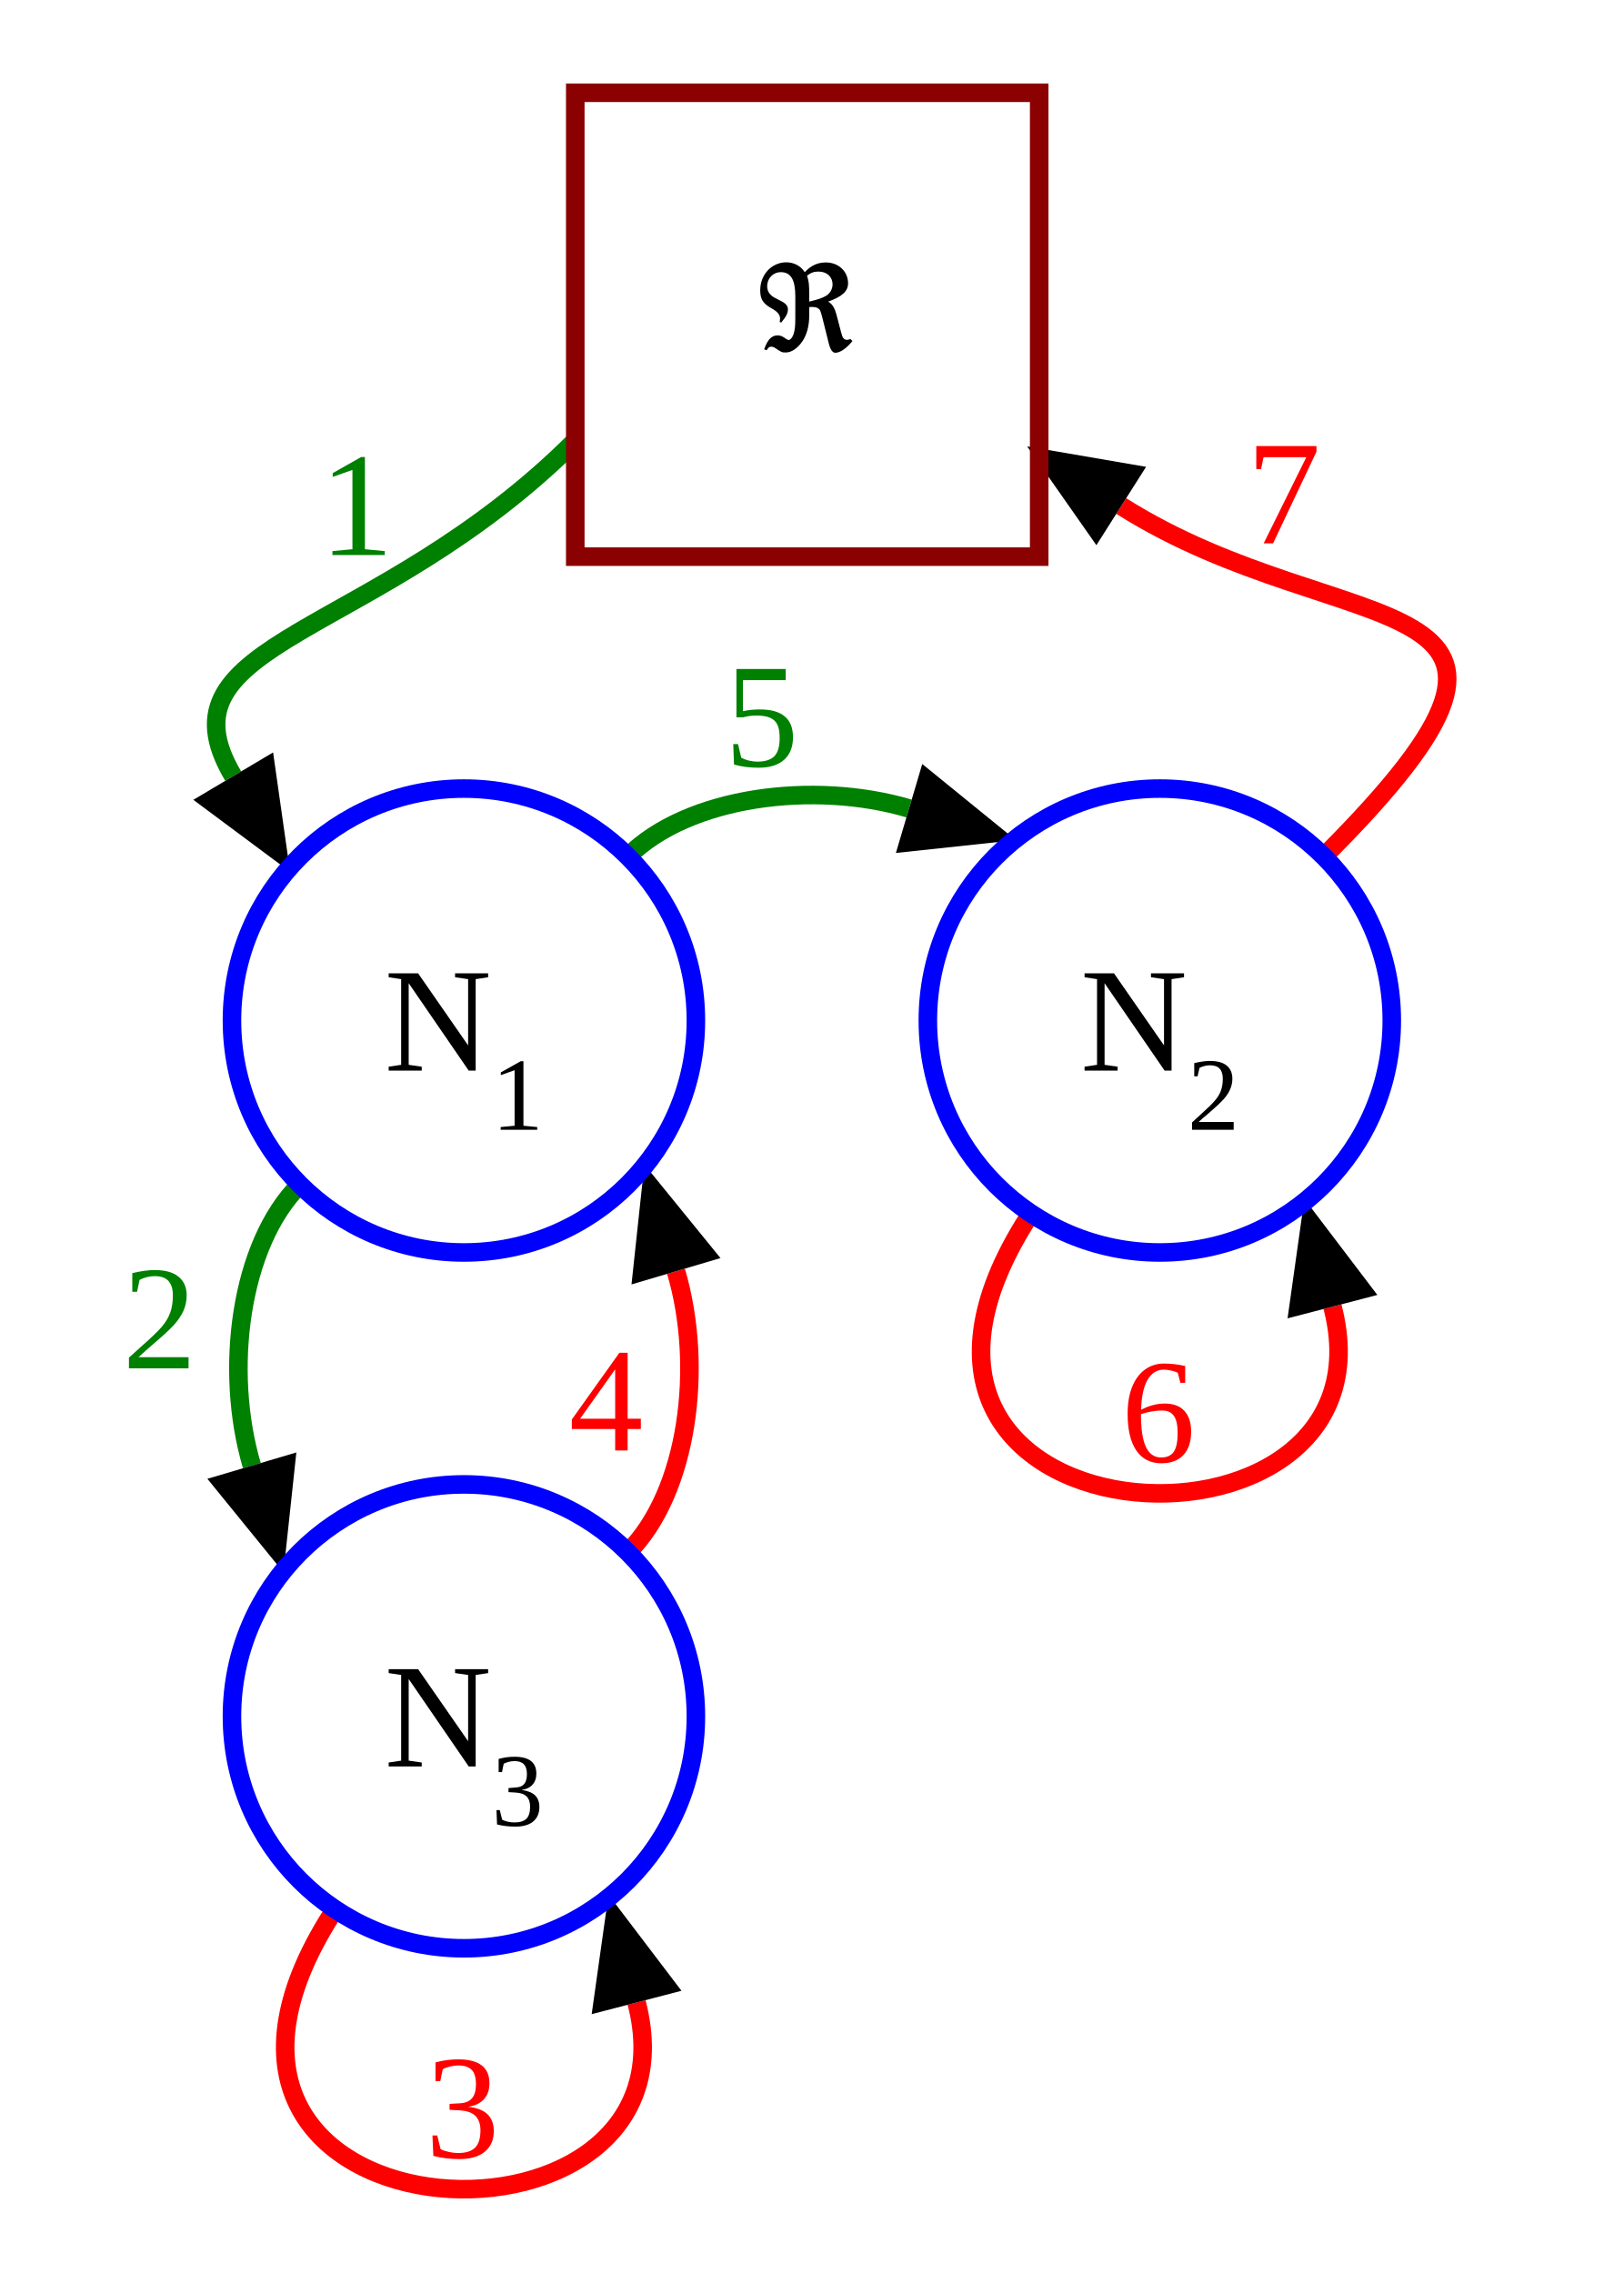
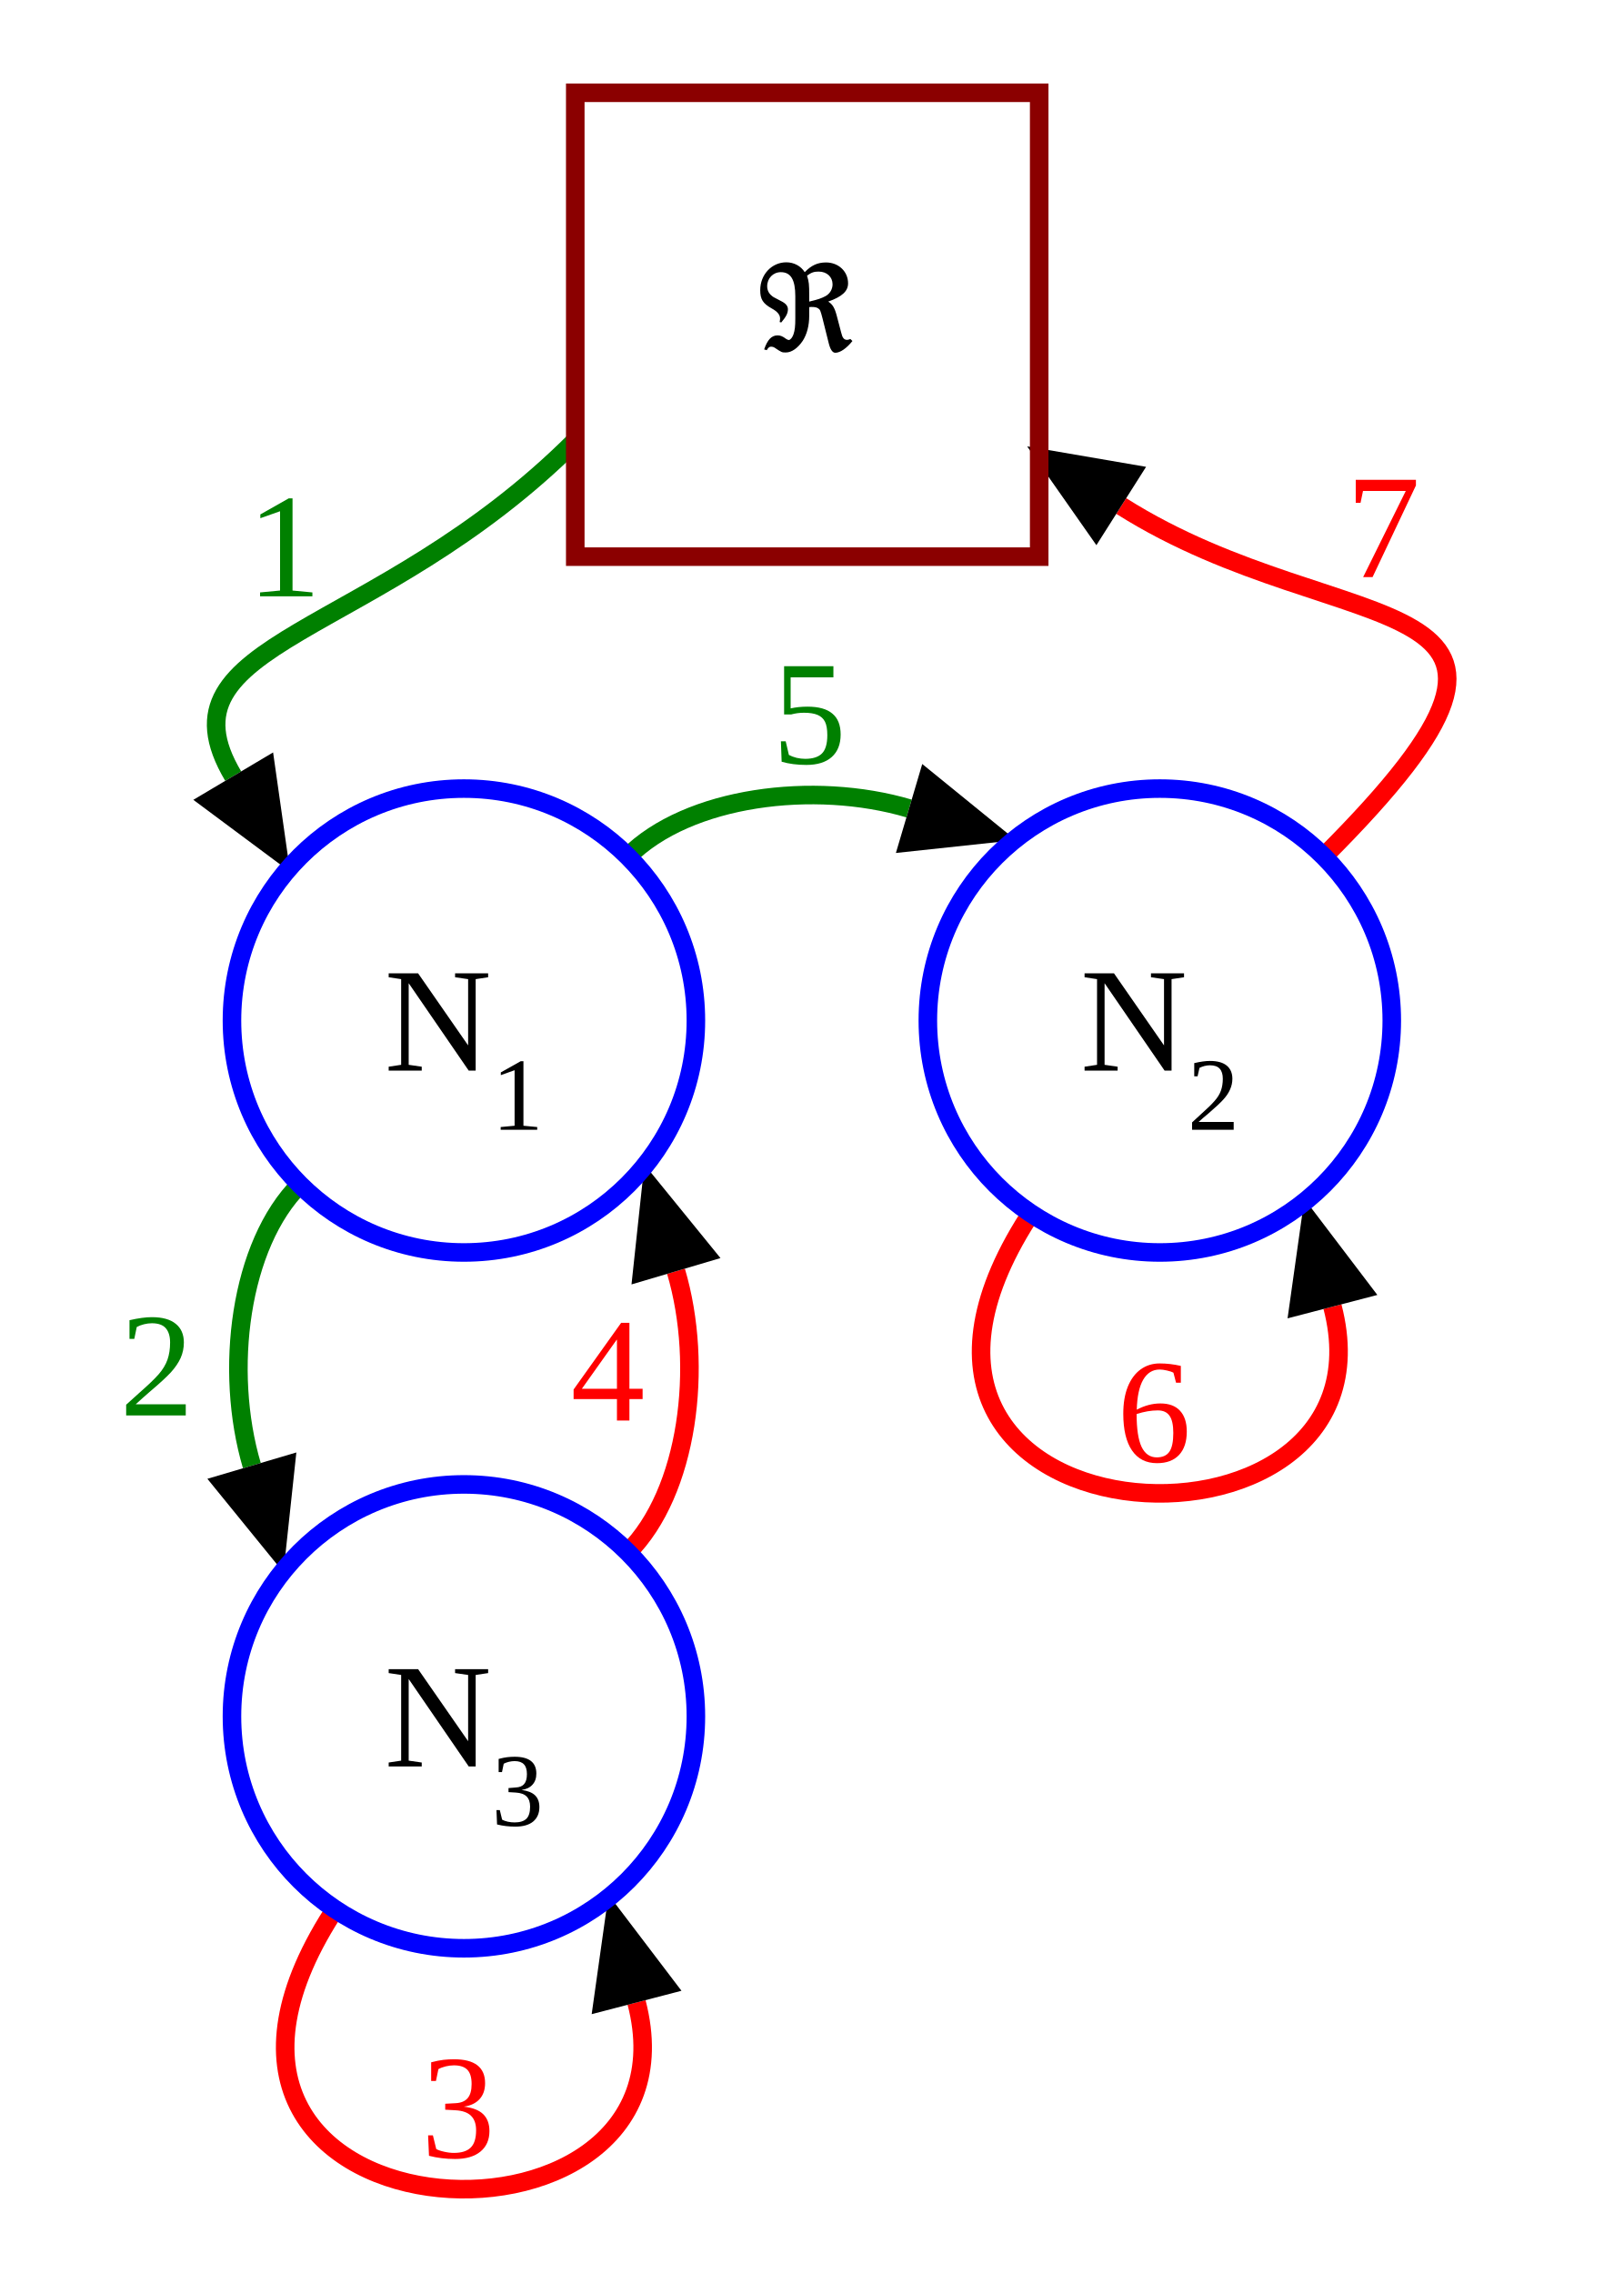
<svg xmlns="http://www.w3.org/2000/svg" width="175" height="245">
  <defs>
    <marker id="arrowhead" markerWidth="12" markerHeight="10" orient="auto-start-reverse" refY="5" markerUnits="userSpaceOnUse">
-       <polygon points="0 0, 12 5, 0 10" fill="currentColor" stroke="none" />
+       <polygon points="0 0, 12 5, 0 10" fill="black" stroke="none" />
    </marker>
  </defs>
  <path d="M 62 47.5 C40.542 68.958 16.381 68.926 25.135 83.656" fill="none" stroke="green" stroke-width="2" marker-end="url(#arrowhead)" />
  <path d="M 32.322 127.678 C25.835 134.165 24.109 147.725 27.145 157.976" fill="none" stroke="green" stroke-width="2" marker-end="url(#arrowhead)" />
  <path d="M 36.378 205.387 C11.704 242.315 76.413 245.799 68.607 215.84" fill="none" stroke="red" stroke-width="2" marker-end="url(#arrowhead)" />
  <path d="M 67.678 167.322 C74.165 160.835 75.891 147.275 72.855 137.024" fill="none" stroke="red" stroke-width="2" marker-end="url(#arrowhead)" />
  <path d="M 67.678 92.322 C74.165 85.835 87.725 84.109 97.976 87.145" fill="none" stroke="green" stroke-width="2" marker-end="url(#arrowhead)" />
  <path d="M 111.378 130.387 C86.704 167.315 151.413 170.799 143.607 140.84" fill="none" stroke="red" stroke-width="2" marker-end="url(#arrowhead)" />
  <path d="M 142.678 92.322 C173.125 61.875 145.024 69.87 120.842 54.541" fill="none" stroke="red" stroke-width="2" marker-end="url(#arrowhead)" />
-   <text font-size="16" text-anchor="middle" x="38.42" y="54.426" dominant-baseline="central" fill="green">
+   <text font-size="16" text-anchor="middle" x="30.62" y="58.877" dominant-baseline="central" fill="green">
1<tspan dy="8" font-size=".7em" />
  </text>
-   <text font-size="16" text-anchor="middle" x="17.194" y="142.091" dominant-baseline="central" fill="green">
+   <text font-size="16" text-anchor="middle" x="16.894" y="147.168" dominant-baseline="central" fill="green">
2<tspan dy="8" font-size=".7em" />
  </text>
-   <text font-size="16" text-anchor="middle" x="49.845" y="227.168" dominant-baseline="central" fill="red">
+   <text font-size="16" text-anchor="middle" x="49.374" y="227.158" dominant-baseline="central" fill="red">
3<tspan dy="8" font-size=".7em" />
  </text>
-   <text font-size="16" text-anchor="middle" x="65.316" y="150.945" dominant-baseline="central" fill="red">
+   <text font-size="16" text-anchor="middle" x="65.506" y="147.713" dominant-baseline="central" fill="red">
4<tspan dy="8" font-size=".7em" />
  </text>
-   <text font-size="16" text-anchor="middle" x="82.091" y="77.194" dominant-baseline="central" fill="green">
+   <text font-size="16" text-anchor="middle" x="87.228" y="76.894" dominant-baseline="central" fill="green">
5<tspan dy="8" font-size=".7em" />
  </text>
-   <text font-size="16" text-anchor="middle" x="124.845" y="152.168" dominant-baseline="central" fill="red">
+   <text font-size="16" text-anchor="middle" x="124.374" y="152.158" dominant-baseline="central" fill="red">
6<tspan dy="8" font-size=".7em" />
  </text>
-   <text font-size="16" text-anchor="middle" x="138.334" y="53.165" dominant-baseline="central" fill="red">
+   <text font-size="16" text-anchor="middle" x="149.054" y="56.806" dominant-baseline="central" fill="red">
7<tspan dy="8" font-size=".7em" />
  </text>
  <rect x="62" y="10" fill="none" width="50" height="50" stroke="darkred" stroke-width="2" />
  <circle cx="50" r="25" stroke="blue" stroke-width="2" cy="110" fill="none" />
  <circle cx="50" r="25" stroke="blue" stroke-width="2" cy="185" fill="none" />
  <circle cx="125" r="25" stroke="blue" stroke-width="2" cy="110" fill="none" />
  <text font-size="16" text-anchor="middle" x="87" y="35" dominant-baseline="central" fill="">
ℜ<tspan dy="8" font-size=".7em" />
  </text>
  <text font-size="16" text-anchor="middle" x="50" y="110" dominant-baseline="central" fill="">
N<tspan dy="8" font-size=".7em">1</tspan>
  </text>
  <text font-size="16" text-anchor="middle" x="50" y="185" dominant-baseline="central" fill="">
N<tspan dy="8" font-size=".7em">3</tspan>
  </text>
  <text font-size="16" text-anchor="middle" x="125" y="110" dominant-baseline="central" fill="">
N<tspan dy="8" font-size=".7em">2</tspan>
  </text>
</svg>
